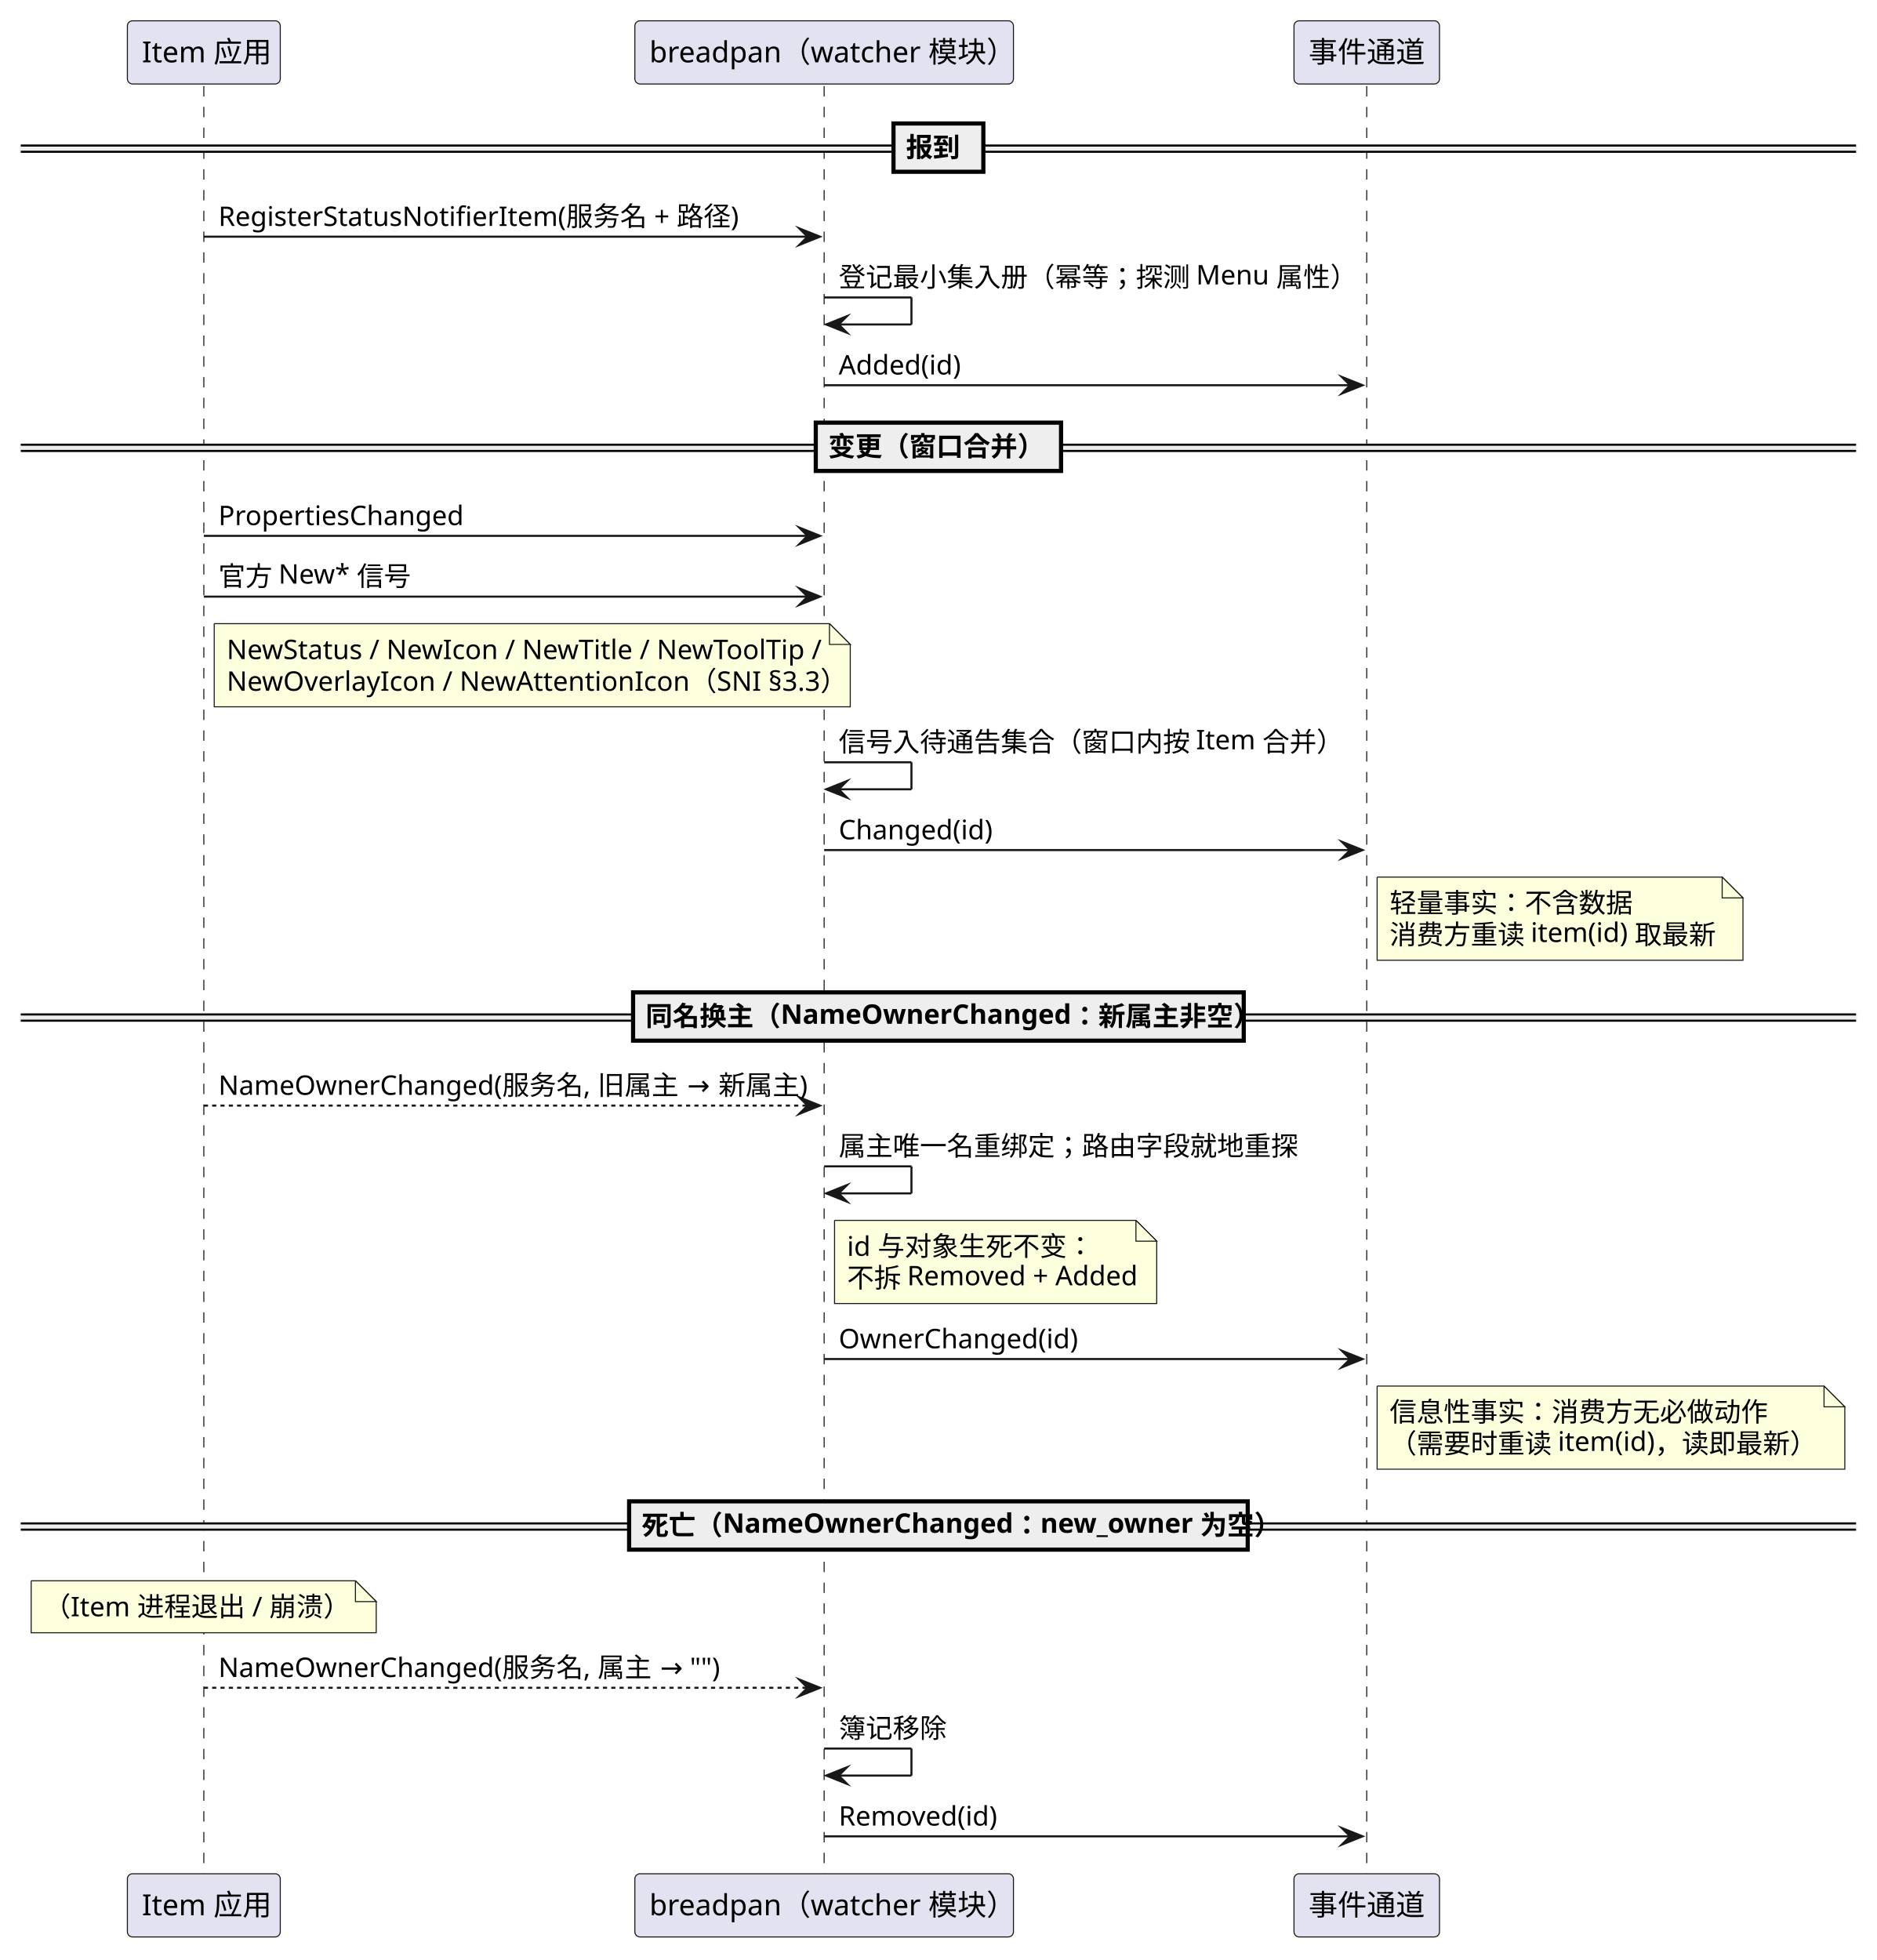
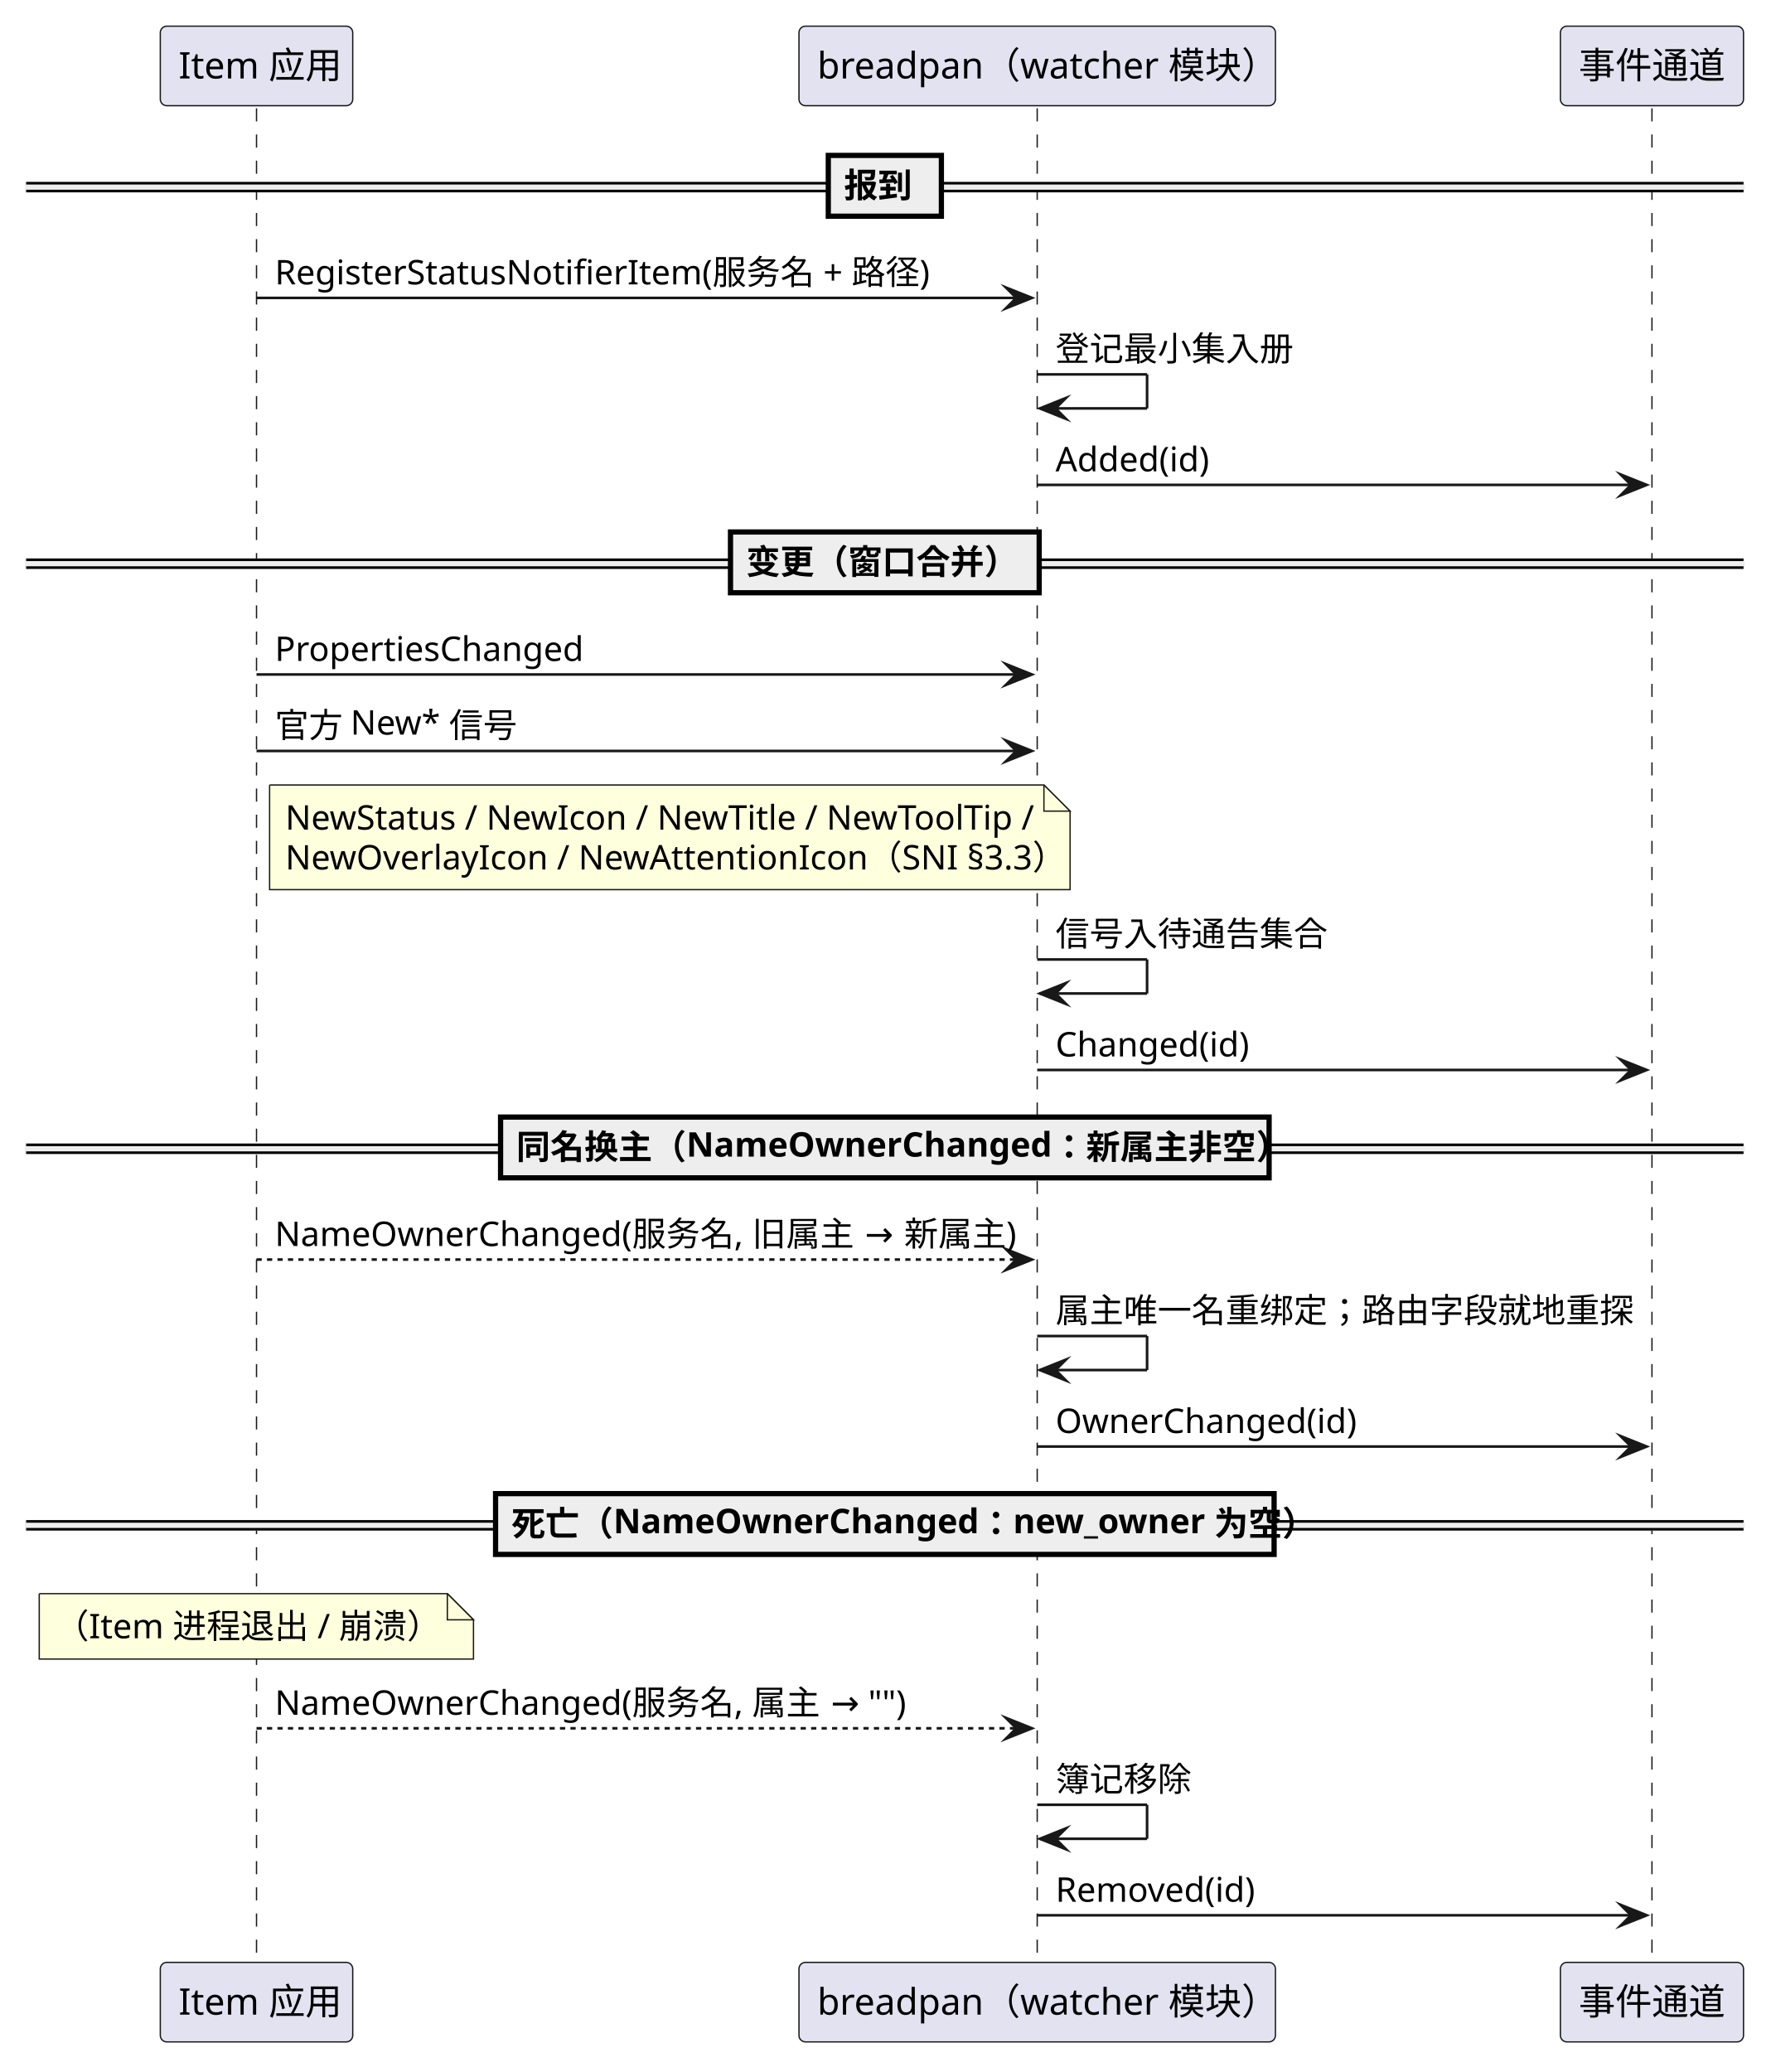
- <svg xmlns="http://www.w3.org/2000/svg" version="1.1" data-diagram-type="SEQUENCE" style="width:903px;height:943px;background:#FFFFFF;" width="903px" height="943px" viewBox="0 0 903 943" zoomAndPan="magnify" preserveAspectRatio="none" contentStyleType="text/css">
+ <svg xmlns="http://www.w3.org/2000/svg" version="1.1" data-diagram-type="SEQUENCE" style="width:677px;height:792px;background:#FFFFFF;" width="677px" height="792px" viewBox="0 0 677 792" zoomAndPan="magnify" preserveAspectRatio="none" contentStyleType="text/css">
  <defs />
  <g font-family="sans-serif" lengthAdjust="spacing">
    <g>
-       <rect x="94.56" y="41.406" width="8" height="860.094" fill="#000" fill-opacity="0" />
-       <line x1="98.06" y1="41.406" x2="98.06" y2="901.5" style="stroke:#181818;stroke-width:0.5;stroke-dasharray:5,5;" />
+       <rect x="94.56" y="41.406" width="8" height="708.688" fill="#000" fill-opacity="0" />
+       <line x1="98.06" y1="41.406" x2="98.06" y2="750.094" style="stroke:#181818;stroke-width:0.5;stroke-dasharray:5,5;" />
    </g>
    <g>
-       <rect x="392.995" y="41.406" width="8" height="860.094" fill="#000" fill-opacity="0" />
-       <line x1="396.495" y1="41.406" x2="396.495" y2="901.5" style="stroke:#181818;stroke-width:0.5;stroke-dasharray:5,5;" />
+       <rect x="392.995" y="41.406" width="8" height="708.688" fill="#000" fill-opacity="0" />
+       <line x1="396.495" y1="41.406" x2="396.495" y2="750.094" style="stroke:#181818;stroke-width:0.5;stroke-dasharray:5,5;" />
    </g>
    <g>
-       <rect x="654.033" y="41.406" width="8" height="860.094" fill="#000" fill-opacity="0" />
-       <line x1="657.533" y1="41.406" x2="657.533" y2="901.5" style="stroke:#181818;stroke-width:0.5;stroke-dasharray:5,5;" />
+       <rect x="627.995" y="41.406" width="8" height="708.688" fill="#000" fill-opacity="0" />
+       <line x1="631.495" y1="41.406" x2="631.495" y2="750.094" style="stroke:#181818;stroke-width:0.5;stroke-dasharray:5,5;" />
    </g>
    <rect x="61.279" y="10" width="73.561" height="30.406" fill="#E2E2F0" style="stroke:#181818;stroke-width:0.5;" rx="2.5" ry="2.5" />
    <text x="68.279" y="29.988" fill="#000" font-size="14" textLength="59.561">Item 应用</text>
    <rect x="305.423" y="10" width="182.143" height="30.406" fill="#E2E2F0" style="stroke:#181818;stroke-width:0.5;" rx="2.5" ry="2.5" />
    <text x="312.423" y="29.988" fill="#000" font-size="14" textLength="168.143">breadpan（watcher 模块）</text>
-     <rect x="622.533" y="10" width="70" height="30.406" fill="#E2E2F0" style="stroke:#181818;stroke-width:0.5;" rx="2.5" ry="2.5" />
-     <text x="629.533" y="29.988" fill="#000" font-size="14" textLength="56">事件通道</text>
-     <rect x="61.279" y="901.5" width="73.561" height="30.406" fill="#E2E2F0" style="stroke:#181818;stroke-width:0.5;" rx="2.5" ry="2.5" />
-     <text x="68.279" y="921.488" fill="#000" font-size="14" textLength="59.561">Item 应用</text>
-     <rect x="305.423" y="901.5" width="182.143" height="30.406" fill="#E2E2F0" style="stroke:#181818;stroke-width:0.5;" rx="2.5" ry="2.5" />
-     <text x="312.423" y="921.488" fill="#000" font-size="14" textLength="168.143">breadpan（watcher 模块）</text>
-     <rect x="622.533" y="901.5" width="70" height="30.406" fill="#E2E2F0" style="stroke:#181818;stroke-width:0.5;" rx="2.5" ry="2.5" />
-     <text x="629.533" y="921.488" fill="#000" font-size="14" textLength="56">事件通道</text>
-     <rect x="10" y="70.023" width="882.934" height="3" fill="#EEE" style="stroke:#EEE;stroke-width:1;" />
-     <line x1="10" y1="70.023" x2="892.934" y2="70.023" style="stroke:#000;stroke-width:1;" />
-     <line x1="10" y1="73.023" x2="892.934" y2="73.023" style="stroke:#000;stroke-width:1;" />
-     <rect x="429.852" y="59.406" width="43.231" height="23.234" fill="#EEE" style="stroke:#000;stroke-width:2;" />
-     <text x="435.852" y="75.467" fill="#000" font-size="13" textLength="26" font-weight="700">报到</text>
+     <rect x="596.495" y="10" width="70" height="30.406" fill="#E2E2F0" style="stroke:#181818;stroke-width:0.5;" rx="2.5" ry="2.5" />
+     <text x="603.495" y="29.988" fill="#000" font-size="14" textLength="56">事件通道</text>
+     <rect x="61.279" y="750.094" width="73.561" height="30.406" fill="#E2E2F0" style="stroke:#181818;stroke-width:0.5;" rx="2.5" ry="2.5" />
+     <text x="68.279" y="770.082" fill="#000" font-size="14" textLength="59.561">Item 应用</text>
+     <rect x="305.423" y="750.094" width="182.143" height="30.406" fill="#E2E2F0" style="stroke:#181818;stroke-width:0.5;" rx="2.5" ry="2.5" />
+     <text x="312.423" y="770.082" fill="#000" font-size="14" textLength="168.143">breadpan（watcher 模块）</text>
+     <rect x="596.495" y="750.094" width="70" height="30.406" fill="#E2E2F0" style="stroke:#181818;stroke-width:0.5;" rx="2.5" ry="2.5" />
+     <text x="603.495" y="770.082" fill="#000" font-size="14" textLength="56">事件通道</text>
+     <rect x="10" y="70.023" width="656.495" height="3" fill="#EEE" style="stroke:#EEE;stroke-width:1;" />
+     <line x1="10" y1="70.023" x2="666.495" y2="70.023" style="stroke:#000;stroke-width:1;" />
+     <line x1="10" y1="73.023" x2="666.495" y2="73.023" style="stroke:#000;stroke-width:1;" />
+     <rect x="316.632" y="59.406" width="43.231" height="23.234" fill="#EEE" style="stroke:#000;stroke-width:2;" />
+     <text x="322.632" y="75.467" fill="#000" font-size="13" textLength="26" font-weight="700">报到</text>
    <polygon points="384.495,109.875,394.495,113.875,384.495,117.875,388.495,113.875" fill="#181818" style="stroke:#181818;stroke-width:1;stroke-linejoin:miter;stroke-miterlimit:10;" />
    <line x1="98.06" y1="113.875" x2="390.495" y2="113.875" style="stroke:#181818;stroke-width:1;" />
    <text x="105.06" y="108.701" fill="#000" font-size="13" textLength="241.763">RegisterStatusNotifierItem(服务名 + 路径)</text>
    <line x1="396.495" y1="143.109" x2="438.495" y2="143.109" style="stroke:#181818;stroke-width:1;" />
    <line x1="438.495" y1="143.109" x2="438.495" y2="156.109" style="stroke:#181818;stroke-width:1;" />
    <line x1="397.495" y1="156.109" x2="438.495" y2="156.109" style="stroke:#181818;stroke-width:1;" />
    <polygon points="407.495,152.109,397.495,156.109,407.495,160.109,403.495,156.109" fill="#181818" style="stroke:#181818;stroke-width:1;stroke-linejoin:miter;stroke-miterlimit:10;" />
-     <text x="403.495" y="137.936" fill="#000" font-size="13" textLength="247.038">登记最小集入册（幂等；探测 Menu 属性）</text>
-     <polygon points="645.533,181.344,655.533,185.344,645.533,189.344,649.533,185.344" fill="#181818" style="stroke:#181818;stroke-width:1;stroke-linejoin:miter;stroke-miterlimit:10;" />
-     <line x1="396.495" y1="185.344" x2="651.533" y2="185.344" style="stroke:#181818;stroke-width:1;" />
+     <text x="403.495" y="137.936" fill="#000" font-size="13" textLength="91">登记最小集入册</text>
+     <polygon points="619.495,181.344,629.495,185.344,619.495,189.344,623.495,185.344" fill="#181818" style="stroke:#181818;stroke-width:1;stroke-linejoin:miter;stroke-miterlimit:10;" />
+     <line x1="396.495" y1="185.344" x2="625.495" y2="185.344" style="stroke:#181818;stroke-width:1;" />
    <text x="403.495" y="180.17" fill="#000" font-size="13" textLength="56.837">Added(id)</text>
-     <rect x="10" y="213.961" width="882.934" height="3" fill="#EEE" style="stroke:#EEE;stroke-width:1;" />
-     <line x1="10" y1="213.961" x2="892.934" y2="213.961" style="stroke:#000;stroke-width:1;" />
-     <line x1="10" y1="216.961" x2="892.934" y2="216.961" style="stroke:#000;stroke-width:1;" />
-     <rect x="392.467" y="203.344" width="118" height="23.234" fill="#EEE" style="stroke:#000;stroke-width:2;" />
-     <text x="398.467" y="219.404" fill="#000" font-size="13" textLength="104" font-weight="700">变更（窗口合并）</text>
+     <rect x="10" y="213.961" width="656.495" height="3" fill="#EEE" style="stroke:#EEE;stroke-width:1;" />
+     <line x1="10" y1="213.961" x2="666.495" y2="213.961" style="stroke:#000;stroke-width:1;" />
+     <line x1="10" y1="216.961" x2="666.495" y2="216.961" style="stroke:#000;stroke-width:1;" />
+     <rect x="279.247" y="203.344" width="118" height="23.234" fill="#EEE" style="stroke:#000;stroke-width:2;" />
+     <text x="285.247" y="219.404" fill="#000" font-size="13" textLength="104" font-weight="700">变更（窗口合并）</text>
    <polygon points="384.495,253.813,394.495,257.813,384.495,261.813,388.495,257.813" fill="#181818" style="stroke:#181818;stroke-width:1;stroke-linejoin:miter;stroke-miterlimit:10;" />
    <line x1="98.06" y1="257.813" x2="390.495" y2="257.813" style="stroke:#181818;stroke-width:1;" />
    <text x="105.06" y="252.639" fill="#000" font-size="13" textLength="111.033">PropertiesChanged</text>
    <polygon points="384.495,283.047,394.495,287.047,384.495,291.047,388.495,287.047" fill="#181818" style="stroke:#181818;stroke-width:1;stroke-linejoin:miter;stroke-miterlimit:10;" />
    <line x1="98.06" y1="287.047" x2="390.495" y2="287.047" style="stroke:#181818;stroke-width:1;" />
    <text x="105.06" y="281.873" fill="#000" font-size="13" textLength="89.984">官方 New* 信号</text>
    <path d="M103.06,300.047 L103.06,340.047 L409.06,340.047 L409.06,310.047 L399.06,300.047 L103.06,300.047" style="stroke:#181818;stroke-width:0.5;" fill="#FEFFDD" />
    <path d="M399.06,300.047 L399.06,310.047 L409.06,310.047 L399.06,300.047" style="stroke:#181818;stroke-width:0.5;" fill="#FEFFDD" />
    <text x="109.06" y="317.107" fill="#000" font-size="13" textLength="279.068">NewStatus / NewIcon / NewTitle / NewToolTip /</text>
    <text x="109.06" y="332.342" fill="#000" font-size="13" textLength="285.308">NewOverlayIcon / NewAttentionIcon（SNI §3.3）</text>
    <line x1="396.495" y1="366.75" x2="438.495" y2="366.75" style="stroke:#181818;stroke-width:1;" />
    <line x1="438.495" y1="366.75" x2="438.495" y2="379.75" style="stroke:#181818;stroke-width:1;" />
    <line x1="397.495" y1="379.75" x2="438.495" y2="379.75" style="stroke:#181818;stroke-width:1;" />
    <polygon points="407.495,375.75,397.495,379.75,407.495,383.75,403.495,379.75" fill="#181818" style="stroke:#181818;stroke-width:1;stroke-linejoin:miter;stroke-miterlimit:10;" />
-     <text x="403.495" y="361.576" fill="#000" font-size="13" textLength="240.532">信号入待通告集合（窗口内按 Item 合并）</text>
-     <polygon points="645.533,404.984,655.533,408.984,645.533,412.984,649.533,408.984" fill="#181818" style="stroke:#181818;stroke-width:1;stroke-linejoin:miter;stroke-miterlimit:10;" />
-     <line x1="396.495" y1="408.984" x2="651.533" y2="408.984" style="stroke:#181818;stroke-width:1;" />
+     <text x="403.495" y="361.576" fill="#000" font-size="13" textLength="104">信号入待通告集合</text>
+     <polygon points="619.495,404.984,629.495,408.984,619.495,412.984,623.495,408.984" fill="#181818" style="stroke:#181818;stroke-width:1;stroke-linejoin:miter;stroke-miterlimit:10;" />
+     <line x1="396.495" y1="408.984" x2="625.495" y2="408.984" style="stroke:#181818;stroke-width:1;" />
    <text x="403.495" y="403.811" fill="#000" font-size="13" textLength="70.865">Changed(id)</text>
-     <path d="M662.533,421.984 L662.533,461.984 L838.533,461.984 L838.533,431.984 L828.533,421.984 L662.533,421.984" style="stroke:#181818;stroke-width:0.5;" fill="#FEFFDD" />
-     <path d="M828.533,421.984 L828.533,431.984 L838.533,431.984 L828.533,421.984" style="stroke:#181818;stroke-width:0.5;" fill="#FEFFDD" />
-     <text x="668.533" y="439.045" fill="#000" font-size="13" textLength="117">轻量事实：不含数据</text>
-     <text x="668.533" y="454.279" fill="#000" font-size="13" textLength="155.626">消费方重读 item(id) 取最新</text>
-     <rect x="10" y="488.07" width="882.934" height="3" fill="#EEE" style="stroke:#EEE;stroke-width:1;" />
-     <line x1="10" y1="488.07" x2="892.934" y2="488.07" style="stroke:#000;stroke-width:1;" />
-     <line x1="10" y1="491.07" x2="892.934" y2="491.07" style="stroke:#000;stroke-width:1;" />
-     <rect x="304.574" y="477.453" width="293.786" height="23.234" fill="#EEE" style="stroke:#000;stroke-width:2;" />
-     <text x="310.574" y="493.514" fill="#000" font-size="13" textLength="279.786" font-weight="700">同名换主（NameOwnerChanged：新属主非空）</text>
-     <polygon points="384.495,527.922,394.495,531.922,384.495,535.922,388.495,531.922" fill="#181818" style="stroke:#181818;stroke-width:1;stroke-linejoin:miter;stroke-miterlimit:10;" />
-     <line x1="98.06" y1="531.922" x2="390.495" y2="531.922" style="stroke:#181818;stroke-width:1;stroke-dasharray:2,2;" />
-     <text x="105.06" y="526.748" fill="#000" font-size="13" textLength="274.435">NameOwnerChanged(服务名, 旧属主 → 新属主)</text>
-     <line x1="396.495" y1="561.156" x2="438.495" y2="561.156" style="stroke:#181818;stroke-width:1;" />
-     <line x1="438.495" y1="561.156" x2="438.495" y2="574.156" style="stroke:#181818;stroke-width:1;" />
-     <line x1="397.495" y1="574.156" x2="438.495" y2="574.156" style="stroke:#181818;stroke-width:1;" />
-     <polygon points="407.495,570.156,397.495,574.156,407.495,578.156,403.495,574.156" fill="#181818" style="stroke:#181818;stroke-width:1;stroke-linejoin:miter;stroke-miterlimit:10;" />
-     <text x="403.495" y="555.982" fill="#000" font-size="13" textLength="221">属主唯一名重绑定；路由字段就地重探</text>
-     <path d="M401.495,587.156 L401.495,627.156 L556.495,627.156 L556.495,597.156 L546.495,587.156 L401.495,587.156" style="stroke:#181818;stroke-width:0.5;" fill="#FEFFDD" />
-     <path d="M546.495,587.156 L546.495,597.156 L556.495,597.156 L546.495,587.156" style="stroke:#181818;stroke-width:0.5;" fill="#FEFFDD" />
-     <text x="407.495" y="604.217" fill="#000" font-size="13" textLength="117.717">id 与对象生死不变：</text>
-     <text x="407.495" y="619.451" fill="#000" font-size="13" textLength="134.659">不拆 Removed + Added</text>
-     <polygon points="645.533,649.859,655.533,653.859,645.533,657.859,649.533,653.859" fill="#181818" style="stroke:#181818;stroke-width:1;stroke-linejoin:miter;stroke-miterlimit:10;" />
-     <line x1="396.495" y1="653.859" x2="651.533" y2="653.859" style="stroke:#181818;stroke-width:1;" />
-     <text x="403.495" y="648.686" fill="#000" font-size="13" textLength="108.056">OwnerChanged(id)</text>
-     <path d="M662.533,666.859 L662.533,706.859 L887.533,706.859 L887.533,676.859 L877.533,666.859 L662.533,666.859" style="stroke:#181818;stroke-width:0.5;" fill="#FEFFDD" />
-     <path d="M877.533,666.859 L877.533,676.859 L887.533,676.859 L877.533,666.859" style="stroke:#181818;stroke-width:0.5;" fill="#FEFFDD" />
-     <text x="668.533" y="683.92" fill="#000" font-size="13" textLength="182">信息性事实：消费方无必做动作</text>
-     <text x="668.533" y="699.154" fill="#000" font-size="13" textLength="204.401">（需要时重读 item(id)，读即最新）</text>
-     <rect x="10" y="732.945" width="882.934" height="3" fill="#EEE" style="stroke:#EEE;stroke-width:1;" />
-     <line x1="10" y1="732.945" x2="892.934" y2="732.945" style="stroke:#000;stroke-width:1;" />
-     <line x1="10" y1="735.945" x2="892.934" y2="735.945" style="stroke:#000;stroke-width:1;" />
-     <rect x="302.664" y="722.328" width="297.607" height="23.234" fill="#EEE" style="stroke:#000;stroke-width:2;" />
-     <text x="308.664" y="738.389" fill="#000" font-size="13" textLength="283.607" font-weight="700">死亡（NameOwnerChanged：new_owner 为空）</text>
-     <path d="M15,760.563 L15,785.563 L181,785.563 L181,770.563 L171,760.563 L15,760.563" style="stroke:#181818;stroke-width:0.5;" fill="#FEFFDD" />
-     <path d="M171,760.563 L171,770.563 L181,770.563 L171,760.563" style="stroke:#181818;stroke-width:0.5;" fill="#FEFFDD" />
-     <text x="21" y="777.623" fill="#000" font-size="13" textLength="145.12">（Item 进程退出 / 崩溃）</text>
-     <polygon points="384.495,808.031,394.495,812.031,384.495,816.031,388.495,812.031" fill="#181818" style="stroke:#181818;stroke-width:1;stroke-linejoin:miter;stroke-miterlimit:10;" />
-     <line x1="98.06" y1="812.031" x2="390.495" y2="812.031" style="stroke:#181818;stroke-width:1;stroke-dasharray:2,2;" />
-     <text x="105.06" y="806.857" fill="#000" font-size="13" textLength="230.763">NameOwnerChanged(服务名, 属主 → "")</text>
-     <line x1="396.495" y1="841.266" x2="438.495" y2="841.266" style="stroke:#181818;stroke-width:1;" />
-     <line x1="438.495" y1="841.266" x2="438.495" y2="854.266" style="stroke:#181818;stroke-width:1;" />
-     <line x1="397.495" y1="854.266" x2="438.495" y2="854.266" style="stroke:#181818;stroke-width:1;" />
-     <polygon points="407.495,850.266,397.495,854.266,407.495,858.266,403.495,854.266" fill="#181818" style="stroke:#181818;stroke-width:1;stroke-linejoin:miter;stroke-miterlimit:10;" />
-     <text x="403.495" y="836.092" fill="#000" font-size="13" textLength="52">簿记移除</text>
-     <polygon points="645.533,879.5,655.533,883.5,645.533,887.5,649.533,883.5" fill="#181818" style="stroke:#181818;stroke-width:1;stroke-linejoin:miter;stroke-miterlimit:10;" />
-     <line x1="396.495" y1="883.5" x2="651.533" y2="883.5" style="stroke:#181818;stroke-width:1;" />
-     <text x="403.495" y="878.326" fill="#000" font-size="13" textLength="73.709">Removed(id)</text>
+     <rect x="10" y="437.602" width="656.495" height="3" fill="#EEE" style="stroke:#EEE;stroke-width:1;" />
+     <line x1="10" y1="437.602" x2="666.495" y2="437.602" style="stroke:#000;stroke-width:1;" />
+     <line x1="10" y1="440.602" x2="666.495" y2="440.602" style="stroke:#000;stroke-width:1;" />
+     <rect x="191.355" y="426.984" width="293.786" height="23.234" fill="#EEE" style="stroke:#000;stroke-width:2;" />
+     <text x="197.355" y="443.045" fill="#000" font-size="13" textLength="279.786" font-weight="700">同名换主（NameOwnerChanged：新属主非空）</text>
+     <polygon points="384.495,477.453,394.495,481.453,384.495,485.453,388.495,481.453" fill="#181818" style="stroke:#181818;stroke-width:1;stroke-linejoin:miter;stroke-miterlimit:10;" />
+     <line x1="98.06" y1="481.453" x2="390.495" y2="481.453" style="stroke:#181818;stroke-width:1;stroke-dasharray:2,2;" />
+     <text x="105.06" y="476.279" fill="#000" font-size="13" textLength="274.435">NameOwnerChanged(服务名, 旧属主 → 新属主)</text>
+     <line x1="396.495" y1="510.688" x2="438.495" y2="510.688" style="stroke:#181818;stroke-width:1;" />
+     <line x1="438.495" y1="510.688" x2="438.495" y2="523.688" style="stroke:#181818;stroke-width:1;" />
+     <line x1="397.495" y1="523.688" x2="438.495" y2="523.688" style="stroke:#181818;stroke-width:1;" />
+     <polygon points="407.495,519.688,397.495,523.688,407.495,527.688,403.495,523.688" fill="#181818" style="stroke:#181818;stroke-width:1;stroke-linejoin:miter;stroke-miterlimit:10;" />
+     <text x="403.495" y="505.514" fill="#000" font-size="13" textLength="221">属主唯一名重绑定；路由字段就地重探</text>
+     <polygon points="619.495,548.922,629.495,552.922,619.495,556.922,623.495,552.922" fill="#181818" style="stroke:#181818;stroke-width:1;stroke-linejoin:miter;stroke-miterlimit:10;" />
+     <line x1="396.495" y1="552.922" x2="625.495" y2="552.922" style="stroke:#181818;stroke-width:1;" />
+     <text x="403.495" y="547.748" fill="#000" font-size="13" textLength="108.056">OwnerChanged(id)</text>
+     <rect x="10" y="581.539" width="656.495" height="3" fill="#EEE" style="stroke:#EEE;stroke-width:1;" />
+     <line x1="10" y1="581.539" x2="666.495" y2="581.539" style="stroke:#000;stroke-width:1;" />
+     <line x1="10" y1="584.539" x2="666.495" y2="584.539" style="stroke:#000;stroke-width:1;" />
+     <rect x="189.444" y="570.922" width="297.607" height="23.234" fill="#EEE" style="stroke:#000;stroke-width:2;" />
+     <text x="195.444" y="586.982" fill="#000" font-size="13" textLength="283.607" font-weight="700">死亡（NameOwnerChanged：new_owner 为空）</text>
+     <path d="M15,609.156 L15,634.156 L181,634.156 L181,619.156 L171,609.156 L15,609.156" style="stroke:#181818;stroke-width:0.5;" fill="#FEFFDD" />
+     <path d="M171,609.156 L171,619.156 L181,619.156 L171,609.156" style="stroke:#181818;stroke-width:0.5;" fill="#FEFFDD" />
+     <text x="21" y="626.217" fill="#000" font-size="13" textLength="145.12">（Item 进程退出 / 崩溃）</text>
+     <polygon points="384.495,656.625,394.495,660.625,384.495,664.625,388.495,660.625" fill="#181818" style="stroke:#181818;stroke-width:1;stroke-linejoin:miter;stroke-miterlimit:10;" />
+     <line x1="98.06" y1="660.625" x2="390.495" y2="660.625" style="stroke:#181818;stroke-width:1;stroke-dasharray:2,2;" />
+     <text x="105.06" y="655.451" fill="#000" font-size="13" textLength="230.763">NameOwnerChanged(服务名, 属主 → "")</text>
+     <line x1="396.495" y1="689.859" x2="438.495" y2="689.859" style="stroke:#181818;stroke-width:1;" />
+     <line x1="438.495" y1="689.859" x2="438.495" y2="702.859" style="stroke:#181818;stroke-width:1;" />
+     <line x1="397.495" y1="702.859" x2="438.495" y2="702.859" style="stroke:#181818;stroke-width:1;" />
+     <polygon points="407.495,698.859,397.495,702.859,407.495,706.859,403.495,702.859" fill="#181818" style="stroke:#181818;stroke-width:1;stroke-linejoin:miter;stroke-miterlimit:10;" />
+     <text x="403.495" y="684.686" fill="#000" font-size="13" textLength="52">簿记移除</text>
+     <polygon points="619.495,728.094,629.495,732.094,619.495,736.094,623.495,732.094" fill="#181818" style="stroke:#181818;stroke-width:1;stroke-linejoin:miter;stroke-miterlimit:10;" />
+     <line x1="396.495" y1="732.094" x2="625.495" y2="732.094" style="stroke:#181818;stroke-width:1;" />
+     <text x="403.495" y="726.92" fill="#000" font-size="13" textLength="73.709">Removed(id)</text>
  </g>
</svg>
